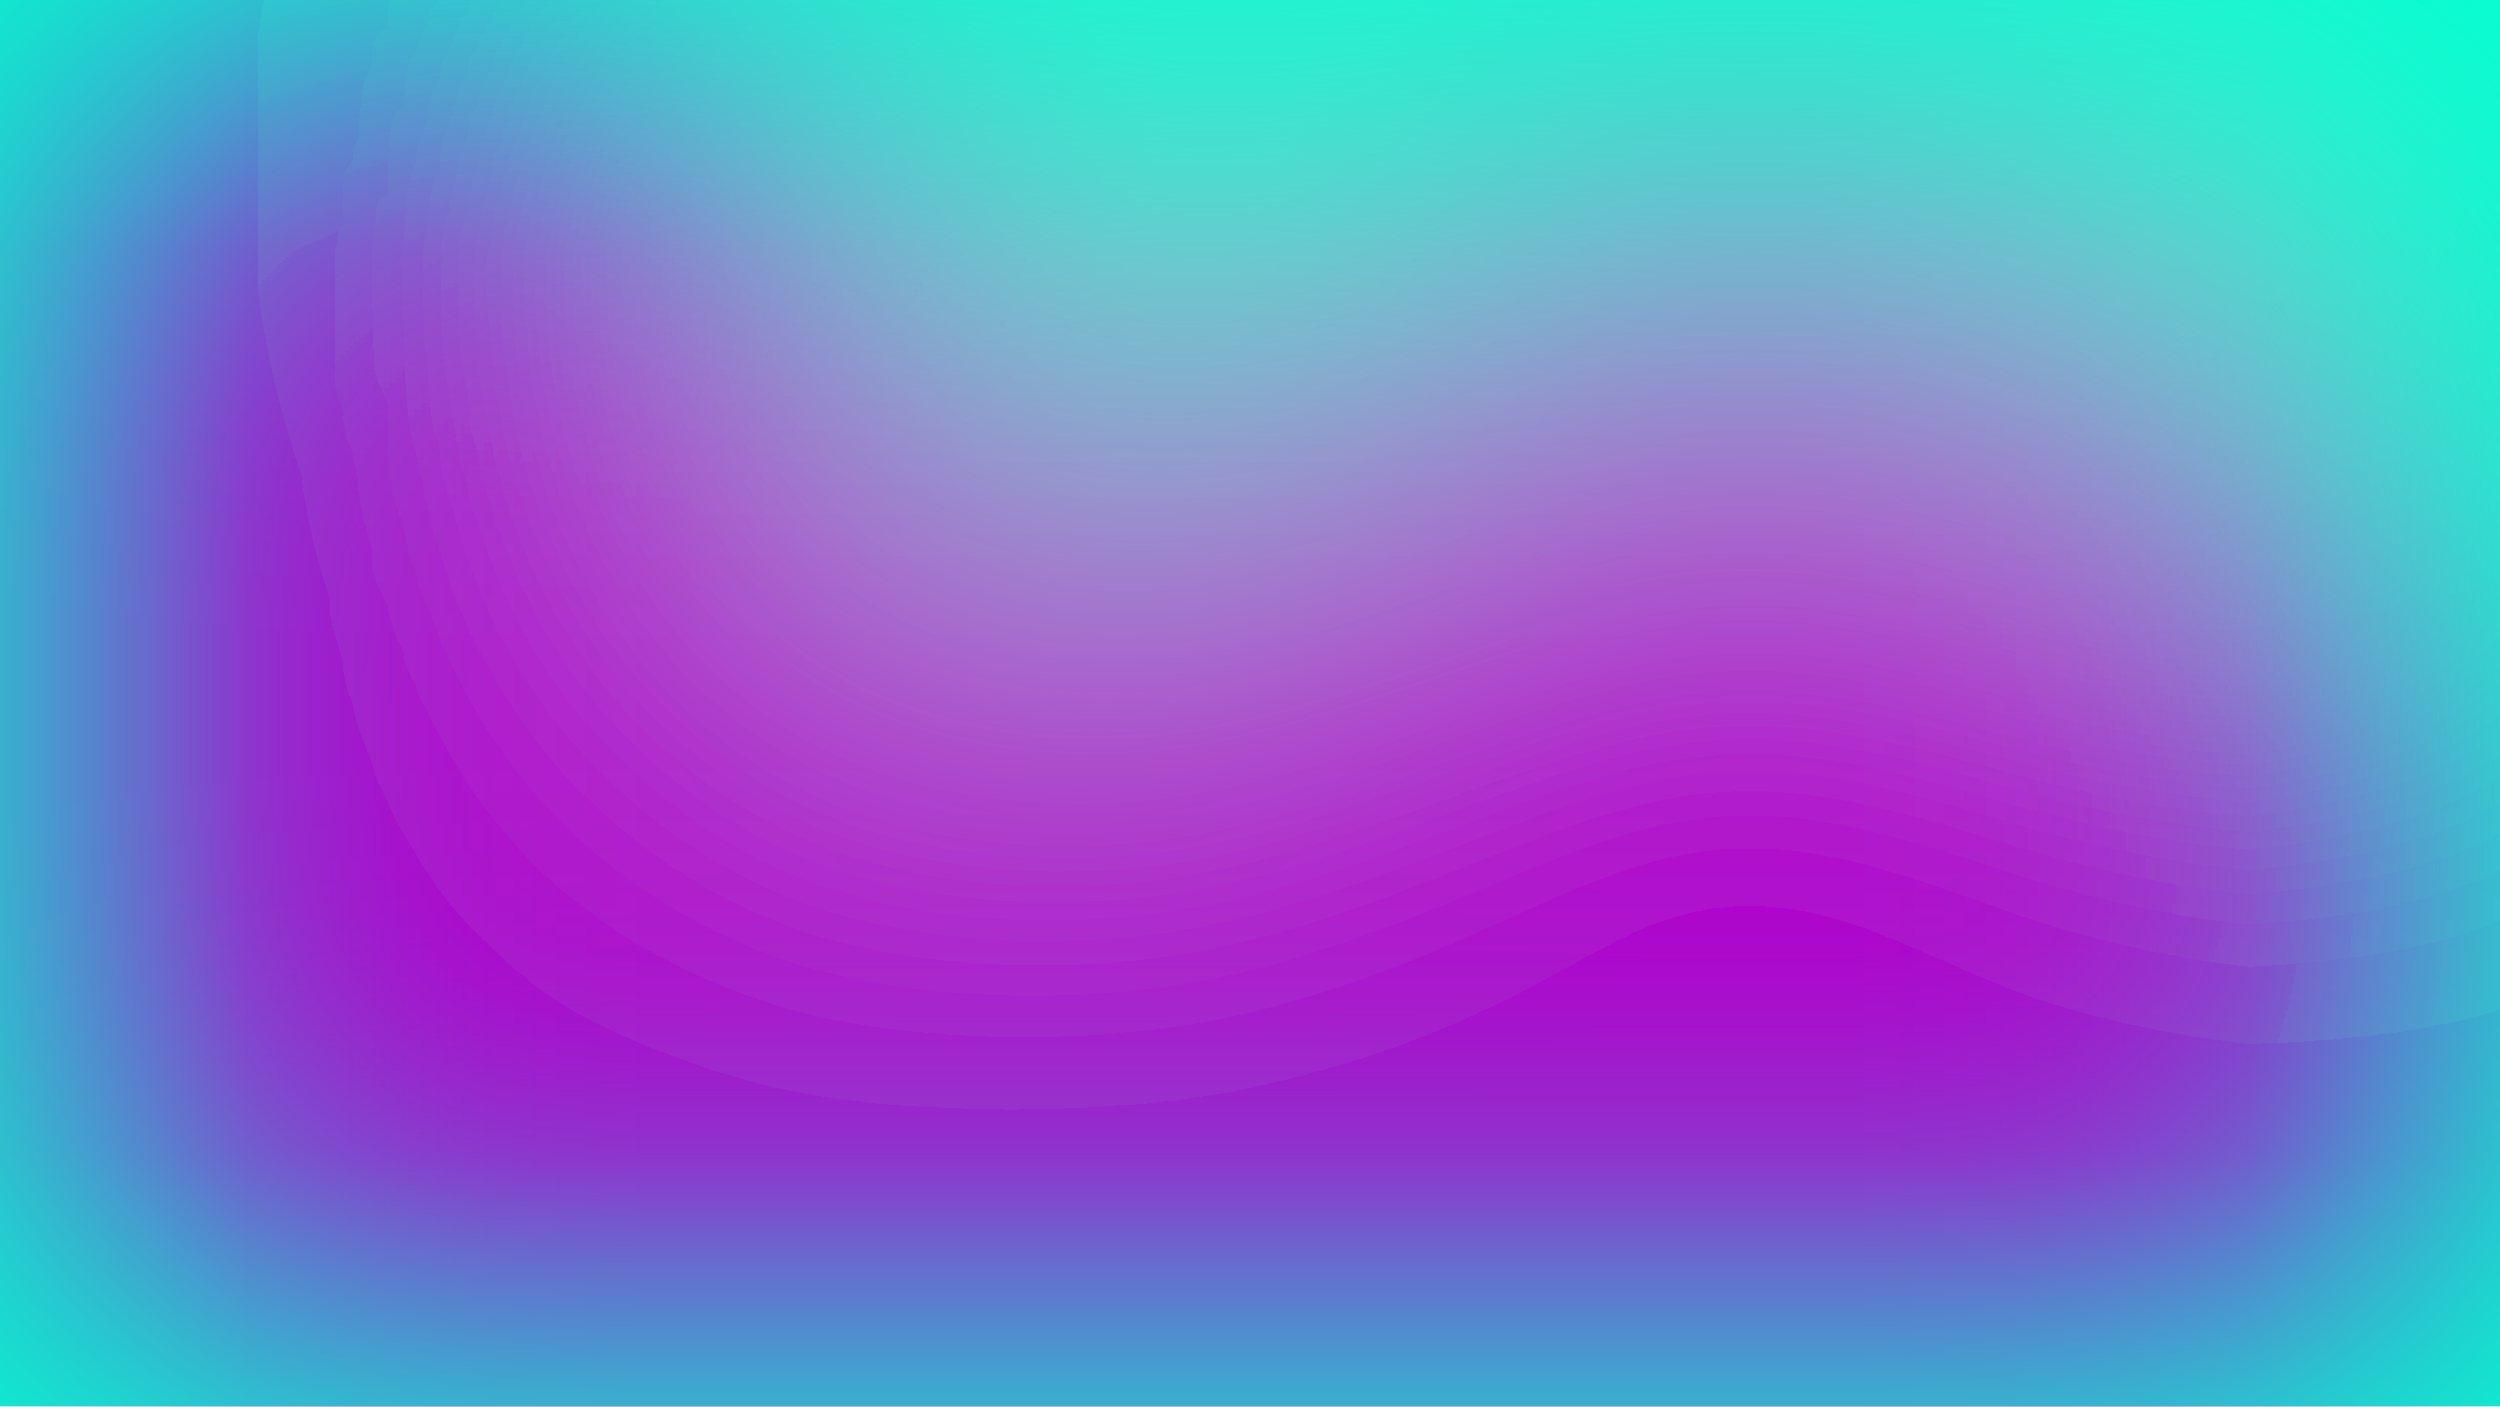
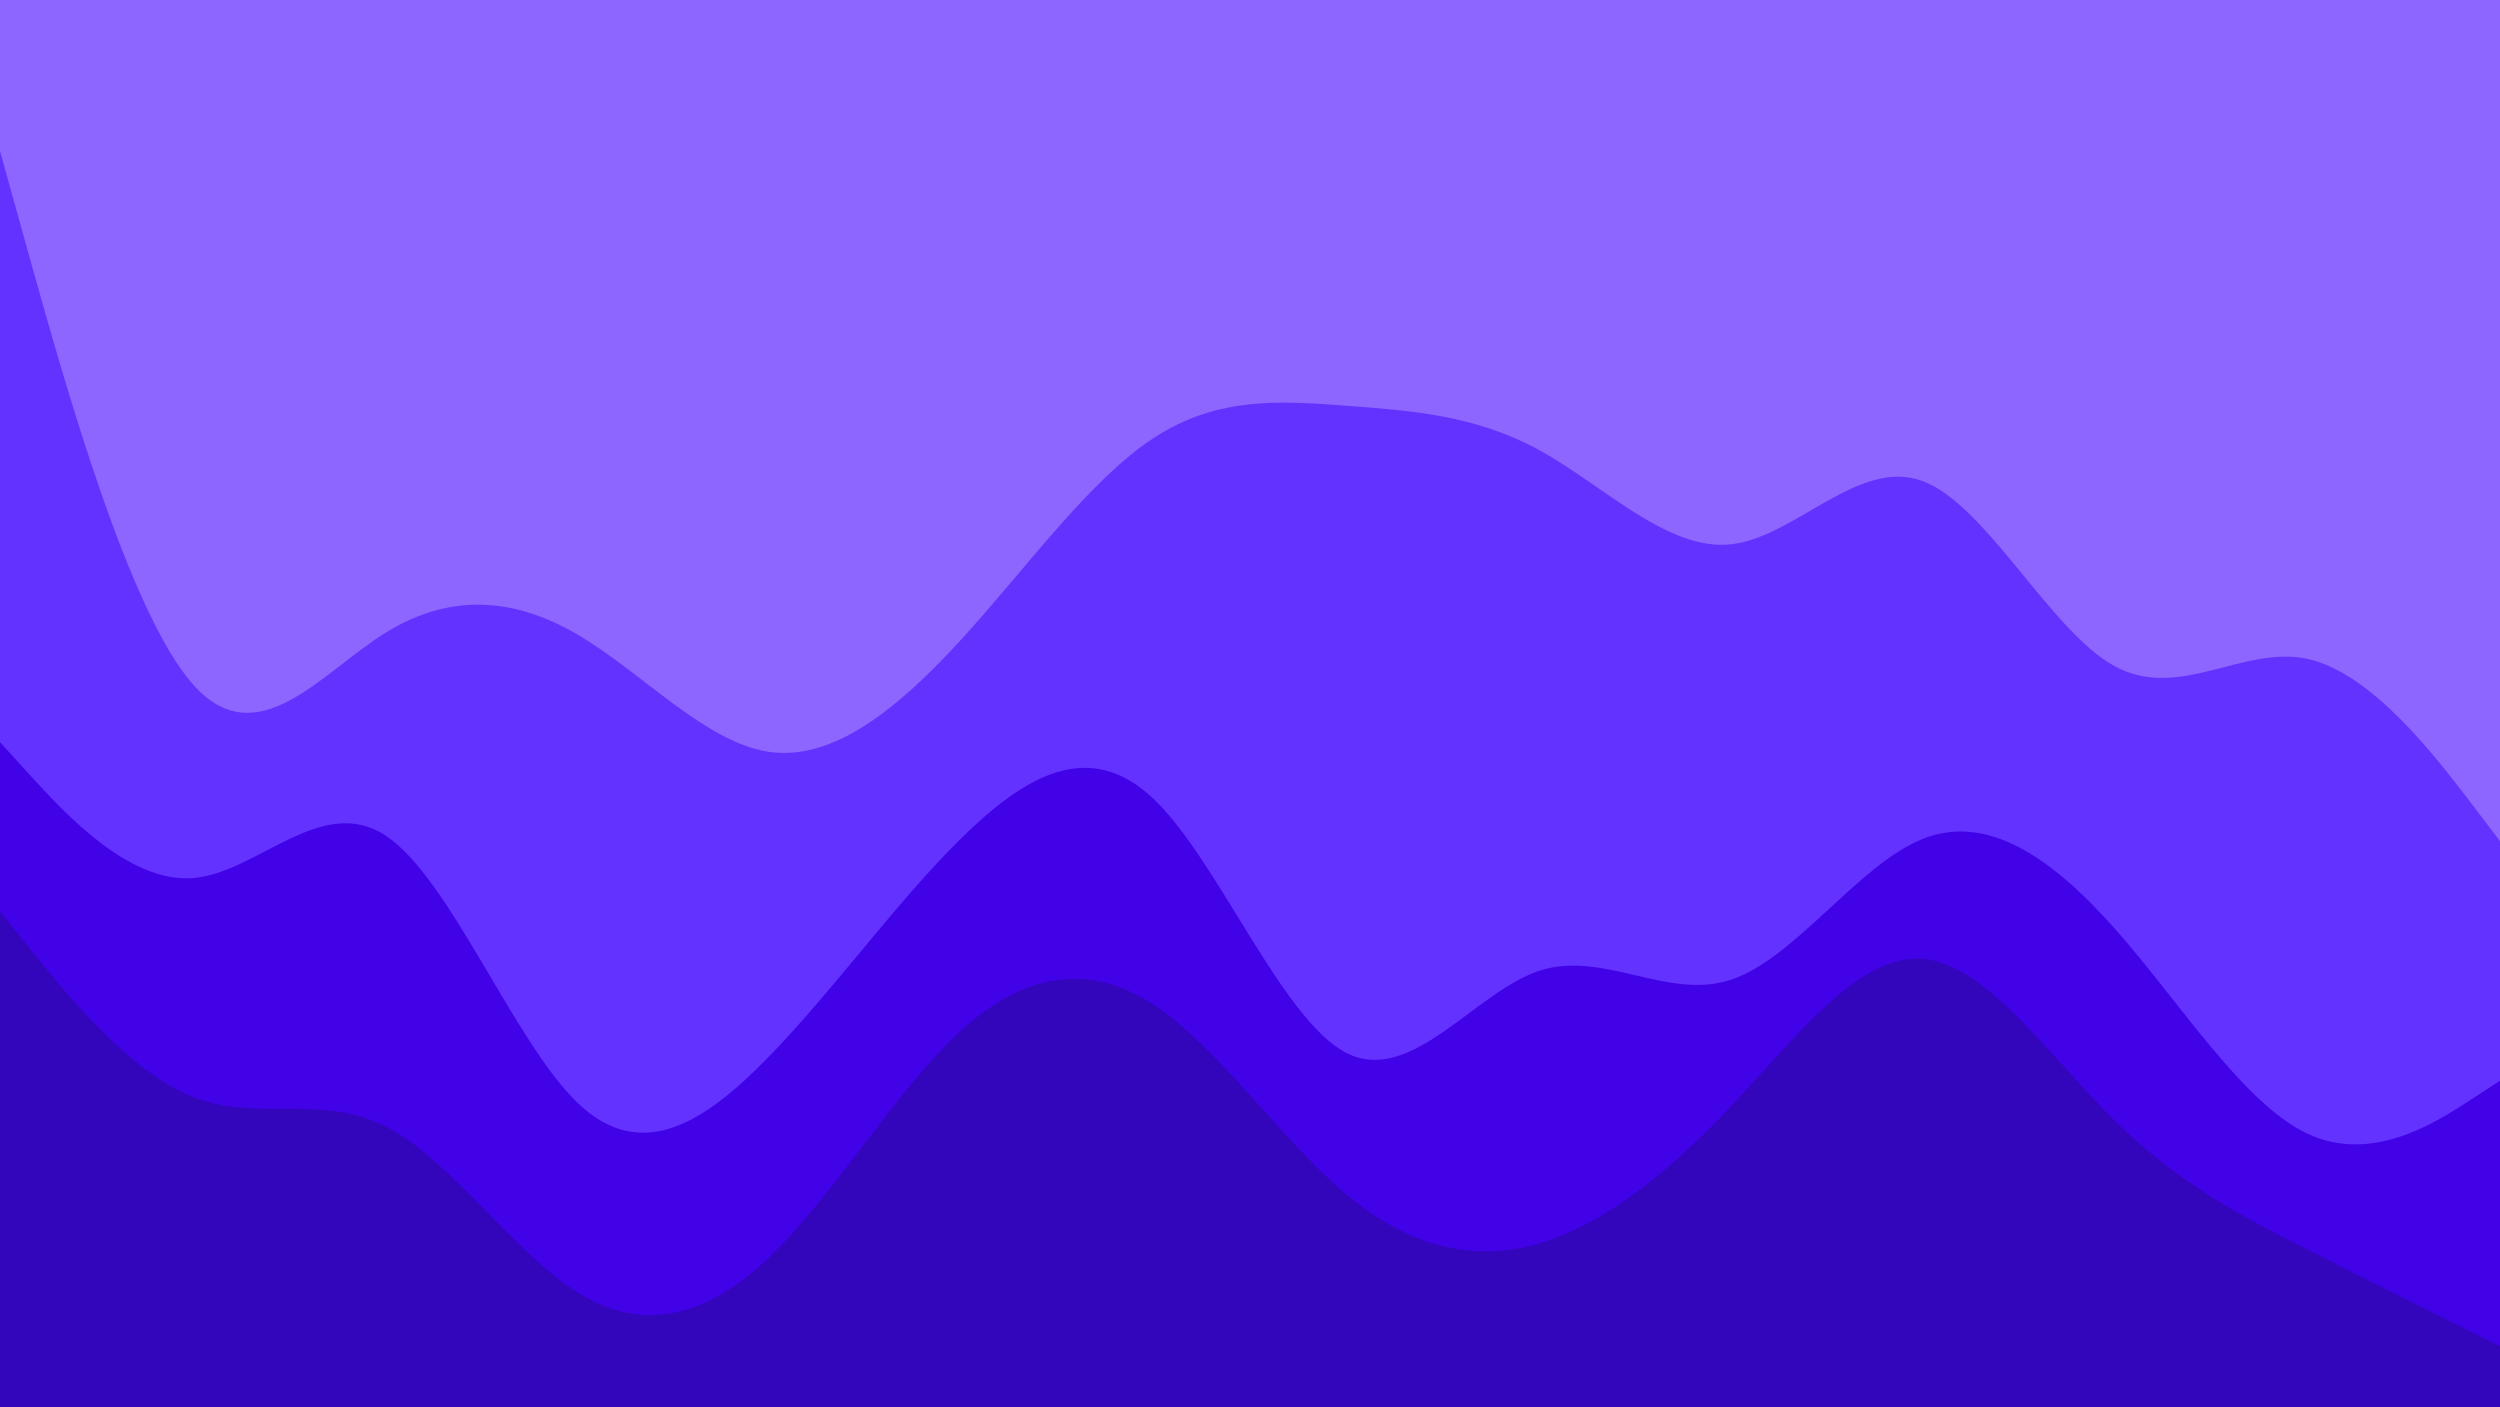
<svg xmlns="http://www.w3.org/2000/svg" id="visual" viewBox="0 0 960 540" width="960" height="540" version="1.1">
-   <defs>
-     <filter id="blur1" x="-10%" y="-10%" width="120%" height="120%">
-       <feFlood flood-opacity="0" result="BackgroundImageFix" />
-       <feBlend mode="normal" in="SourceGraphic" in2="BackgroundImageFix" result="shape" />
-       <feGaussianBlur stdDeviation="163" result="effect1_foregroundBlur" />
-     </filter>
-   </defs>
-   <rect width="960" height="540" fill="#00ffd0" />
-   <g filter="url(#blur1)">
-     <circle cx="420" cy="463" fill="#b300cc" r="363" />
-     <circle cx="812" cy="251" fill="#00ffd0" r="363" />
-     <circle cx="168" cy="315" fill="#b300cc" r="363" />
-     <circle cx="97" cy="143" fill="#b300cc" r="363" />
-     <circle cx="703" cy="63" fill="#00ffd0" r="363" />
-     <circle cx="672" cy="445" fill="#b300cc" r="363" />
-   </g>
+   <path d="M0 60L12.3 104.2C24.7 148.3 49.3 236.7 74 264.7C98.7 292.7 123.3 260.3 148 245C172.7 229.7 197.3 231.3 221.8 245.7C246.3 260 270.7 287 295.2 290.7C319.7 294.3 344.3 274.7 369 247.7C393.7 220.7 418.3 186.3 443 170.2C467.7 154 492.3 156 517 157.8C541.7 159.7 566.3 161.3 591 174.8C615.7 188.3 640.3 213.7 664.8 211C689.3 208.3 713.7 177.7 738.2 186.7C762.7 195.7 787.3 244.3 812 257.8C836.7 271.3 861.3 249.7 886 255C910.7 260.3 935.3 292.7 947.7 308.8L960 325L960 0L947.7 0C935.3 0 910.7 0 886 0C861.3 0 836.7 0 812 0C787.3 0 762.7 0 738.2 0C713.7 0 689.3 0 664.8 0C640.3 0 615.7 0 591 0C566.3 0 541.7 0 517 0C492.3 0 467.7 0 443 0C418.3 0 393.7 0 369 0C344.3 0 319.7 0 295.2 0C270.7 0 246.3 0 221.8 0C197.3 0 172.7 0 148 0C123.3 0 98.7 0 74 0C49.3 0 24.7 0 12.3 0L0 0Z" fill="#8d66ff" />
+   <path d="M0 287L12.3 300.5C24.7 314 49.3 341 74 339.2C98.7 337.3 123.3 306.7 148 322.8C172.7 339 197.3 402 221.8 425.5C246.3 449 270.7 433 295.2 407.8C319.7 382.7 344.3 348.3 369 324C393.7 299.7 418.3 285.3 443 308.8C467.7 332.3 492.3 393.7 517 406.3C541.7 419 566.3 383 591 374.8C615.7 366.7 640.3 386.3 664.8 378.2C689.3 370 713.7 334 738.2 324.2C762.7 314.3 787.3 330.7 812 358.5C836.7 386.3 861.3 425.7 886 437.3C910.7 449 935.3 433 947.7 425L960 417L960 323L947.7 306.8C935.3 290.7 910.7 258.3 886 253C861.3 247.7 836.7 269.3 812 255.8C787.3 242.3 762.7 193.7 738.2 184.7C713.7 175.7 689.3 206.3 664.8 209C640.3 211.7 615.7 186.3 591 172.8C566.3 159.3 541.7 157.7 517 155.8C492.3 154 467.7 152 443 168.2C418.3 184.3 393.7 218.7 369 245.7C344.3 272.7 319.7 292.3 295.2 288.7C270.7 285 246.3 258 221.8 243.7C197.3 229.3 172.7 227.7 148 243C123.3 258.3 98.7 290.7 74 262.7C49.3 234.7 24.7 146.3 12.3 102.2L0 58Z" fill="#6432ff" />
+   <path d="M0 352L12.3 367.3C24.7 382.7 49.3 413.3 74 423.2C98.7 433 123.3 422 148 434.5C172.7 447 197.3 483 221.8 498.3C246.3 513.7 270.7 508.3 295.2 485C319.7 461.7 344.3 420.3 369 397.8C393.7 375.3 418.3 371.7 443 387.8C467.7 404 492.3 440 517 460.7C541.7 481.3 566.3 486.7 591 479.5C615.7 472.3 640.3 452.7 664.8 426.7C689.3 400.7 713.7 368.3 738.2 370.2C762.7 372 787.3 408 812 432.3C836.7 456.7 861.3 469.3 886 481.8C910.7 494.3 935.3 506.7 947.7 512.8L960 519L960 415L947.7 423C935.3 431 910.7 447 886 435.3C861.3 423.7 836.7 384.3 812 356.5C787.3 328.7 762.7 312.3 738.2 322.2C713.7 332 689.3 368 664.8 376.2C640.3 384.3 615.7 364.7 591 372.8C566.3 381 541.7 417 517 404.3C492.3 391.7 467.7 330.3 443 306.8C418.3 283.3 393.7 297.7 369 322C344.3 346.3 319.7 380.7 295.2 405.8C270.7 431 246.3 447 221.8 423.5C197.3 400 172.7 337 148 320.8C123.3 304.7 98.7 335.3 74 337.2C49.3 339 24.7 312 12.3 298.5L0 285Z" fill="#4102e8" />
+   <path d="M0 541L12.3 541C24.7 541 49.3 541 74 541C98.7 541 123.3 541 148 541C172.7 541 197.3 541 221.8 541C246.3 541 270.7 541 295.2 541C319.7 541 344.3 541 369 541C393.7 541 418.3 541 443 541C467.7 541 492.3 541 517 541C541.7 541 566.3 541 591 541C615.7 541 640.3 541 664.8 541C689.3 541 713.7 541 738.2 541C762.7 541 787.3 541 812 541C836.7 541 861.3 541 886 541C910.7 541 935.3 541 947.7 541L960 541L960 517L947.7 510.8C935.3 504.7 910.7 492.3 886 479.8C861.3 467.3 836.7 454.7 812 430.3C787.3 406 762.7 370 738.2 368.2C713.7 366.3 689.3 398.7 664.8 424.7C640.3 450.7 615.7 470.3 591 477.5C566.3 484.7 541.7 479.3 517 458.7C492.3 438 467.7 402 443 385.8C418.3 369.7 393.7 373.3 369 395.8C344.3 418.3 319.7 459.7 295.2 483C270.7 506.3 246.3 511.7 221.8 496.3C197.3 481 172.7 445 148 432.5C123.3 420 98.7 431 74 421.2C49.3 411.3 24.7 380.7 12.3 365.3L0 350Z" fill="#3305bb" />
</svg>
